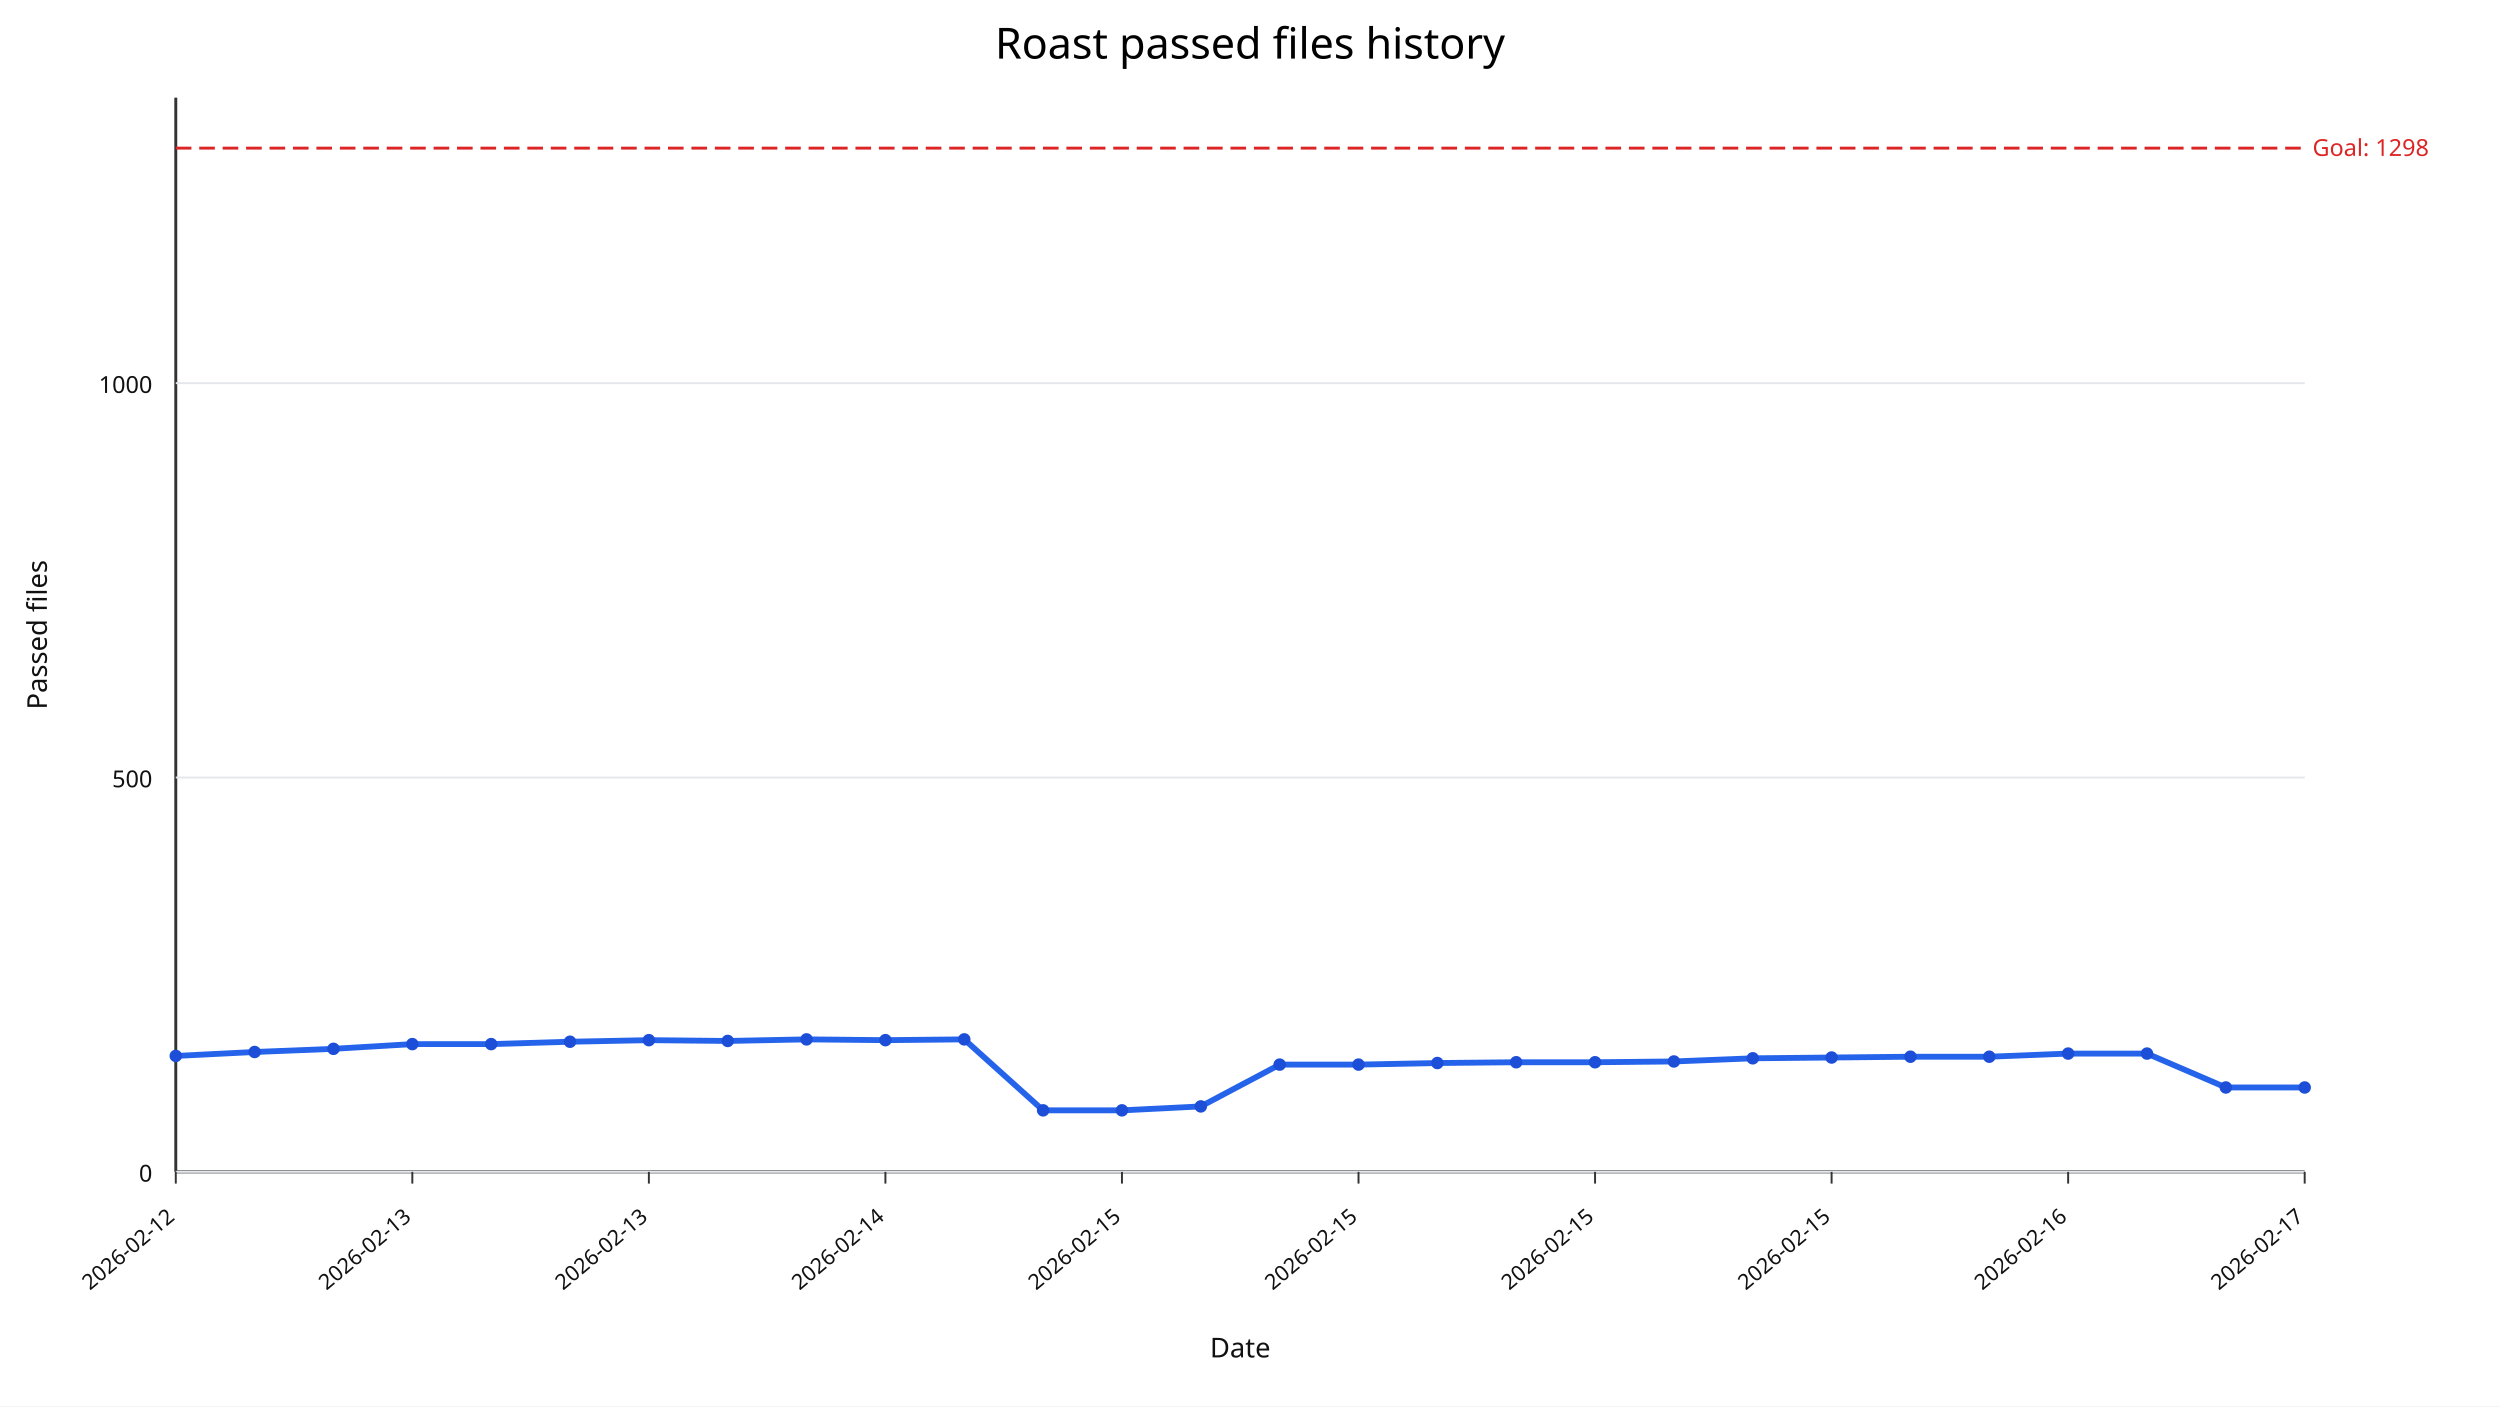
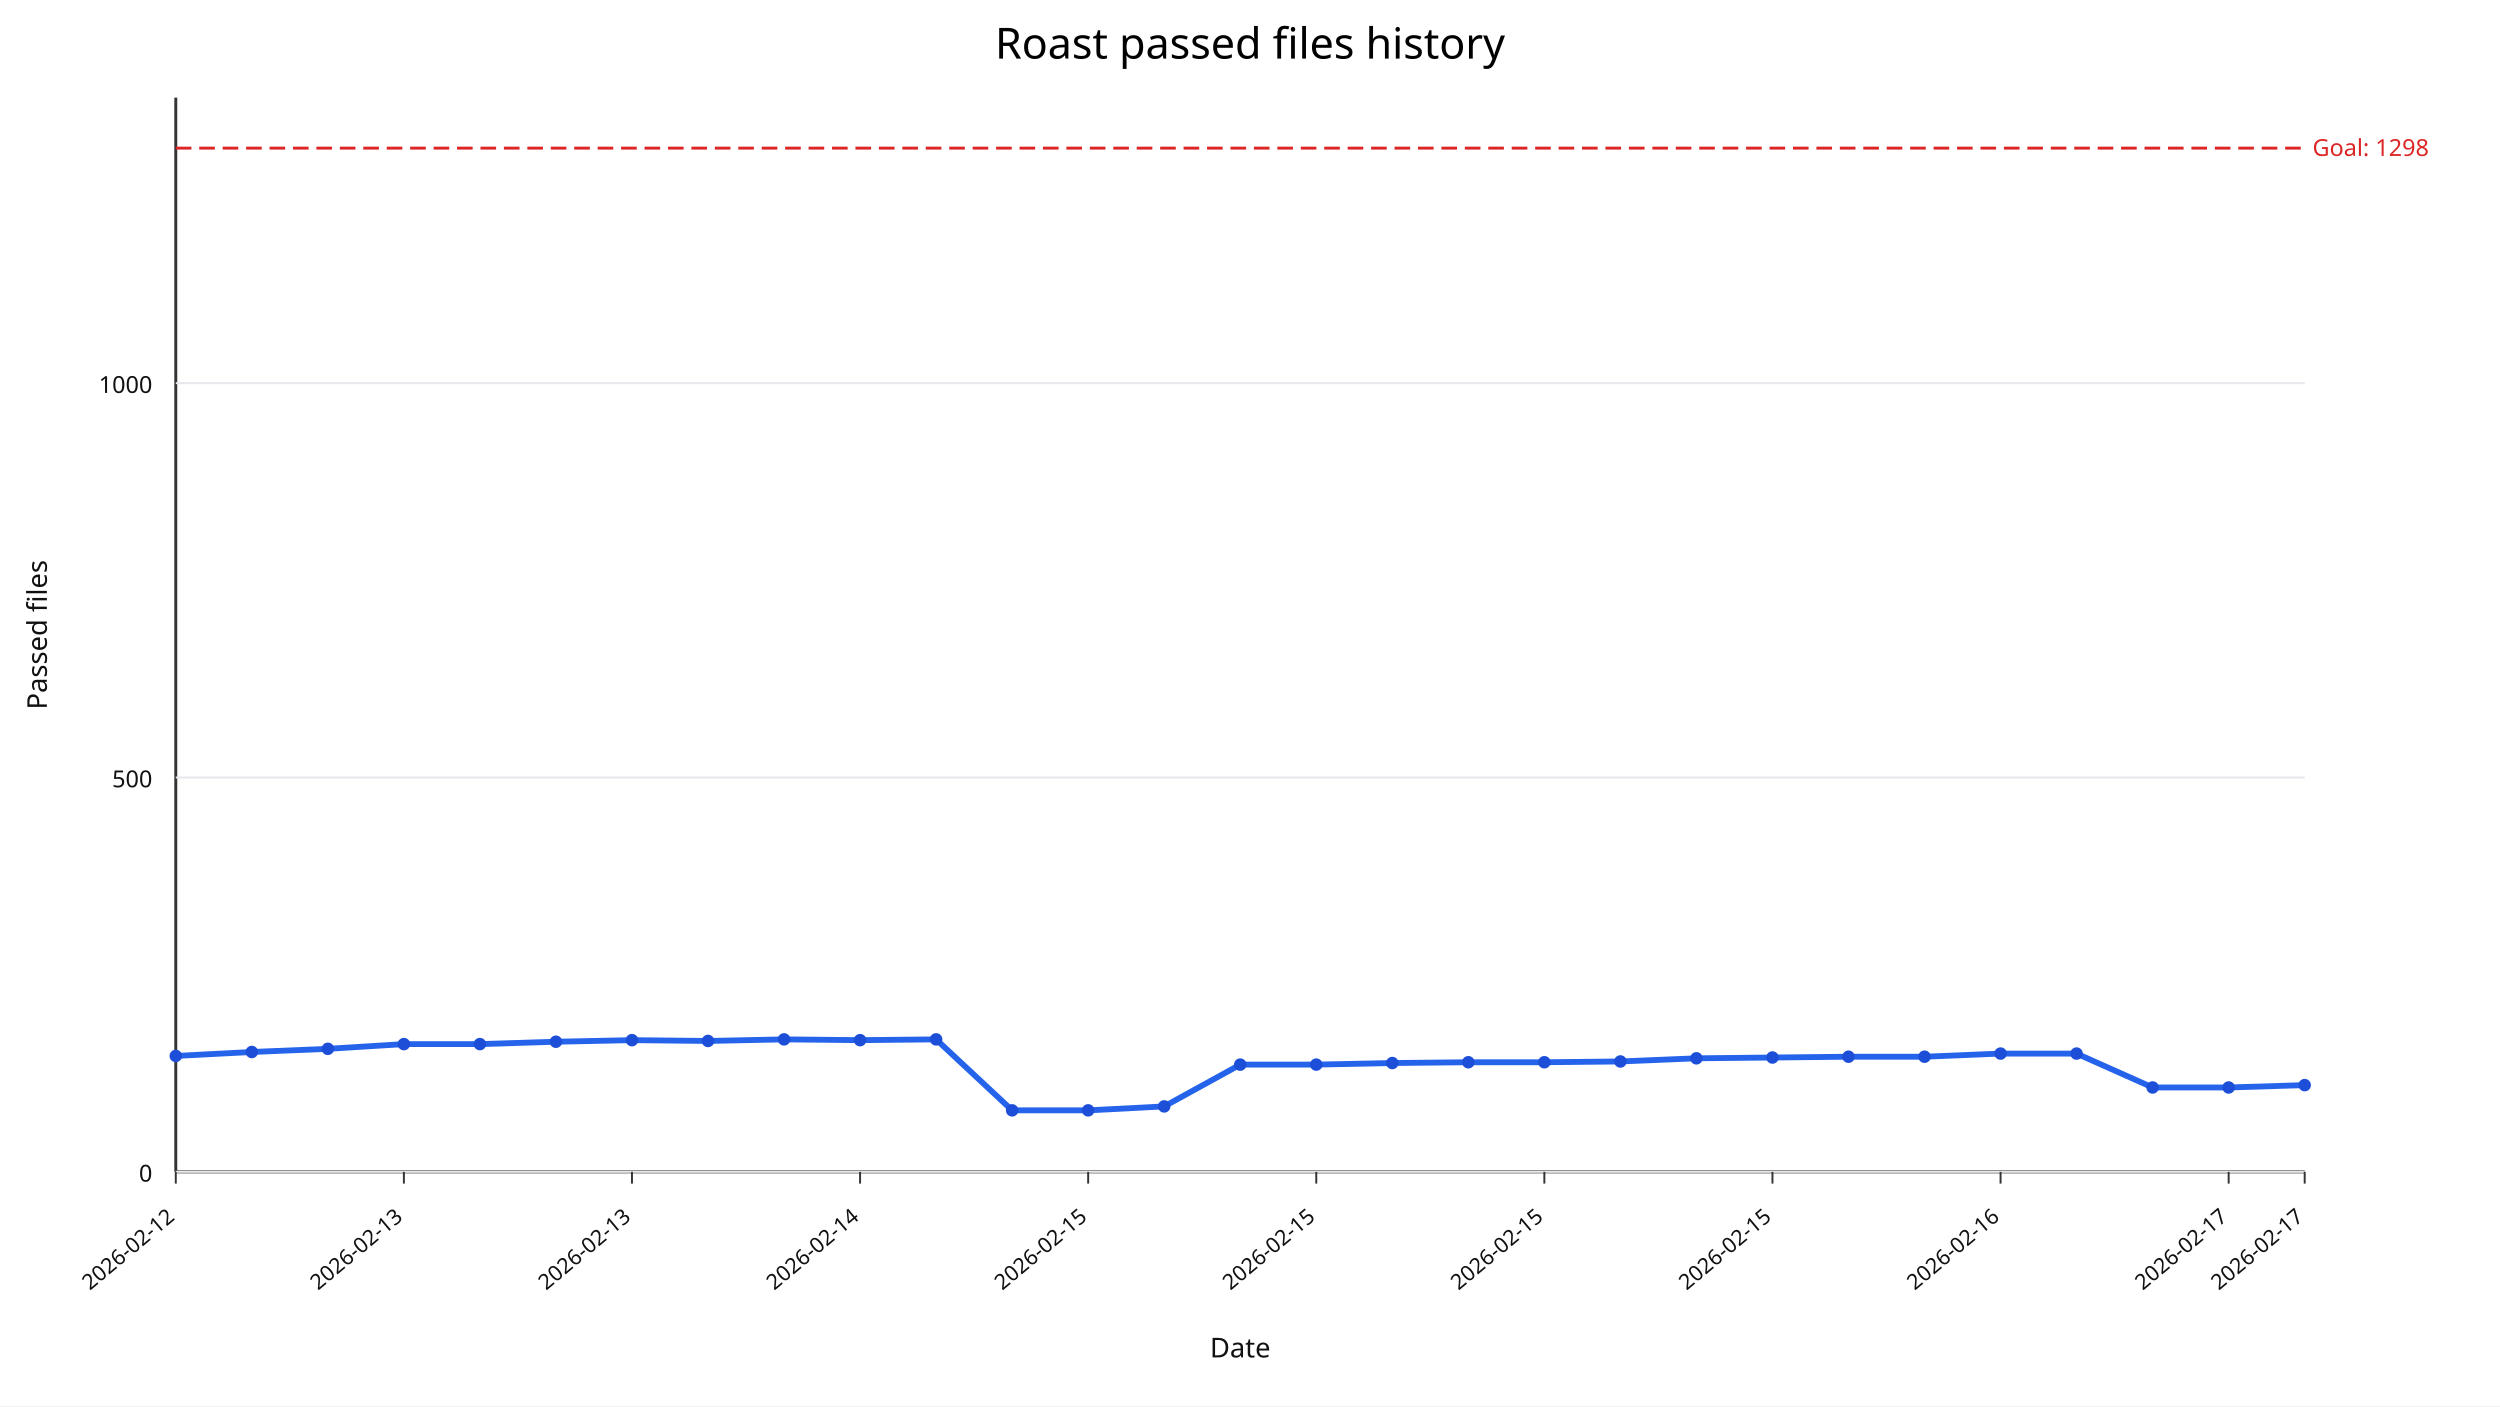
<svg xmlns="http://www.w3.org/2000/svg" width="1280" height="720" viewBox="0 0 1280 720">
  <rect width="100%" height="100%" fill="#ffffff" />
  <text x="640" y="30" text-anchor="middle" font-size="22" font-family="sans-serif">Roast passed files history</text>
  <line x1="90" y1="600" x2="1180" y2="600" stroke="#333" stroke-width="1.5" />
  <line x1="90" y1="50" x2="90" y2="600" stroke="#333" stroke-width="1.5" />
  <line x1="90" y1="600.00" x2="1180" y2="600.00" stroke="#e5e7eb" stroke-width="1" />
  <text x="78" y="605.00" text-anchor="end" font-size="12" fill="#111" font-family="sans-serif">0</text>
  <line x1="90" y1="398.09" x2="1180" y2="398.09" stroke="#e5e7eb" stroke-width="1" />
  <text x="78" y="403.09" text-anchor="end" font-size="12" fill="#111" font-family="sans-serif">500</text>
  <line x1="90" y1="196.18" x2="1180" y2="196.18" stroke="#e5e7eb" stroke-width="1" />
  <text x="78" y="201.18" text-anchor="end" font-size="12" fill="#111" font-family="sans-serif">1000</text>
  <line x1="90.00" y1="600" x2="90.00" y2="606" stroke="#333" stroke-width="1" />
  <text x="90.00" y="624" text-anchor="end" font-size="11" fill="#111" transform="rotate(-40 90.00,624)" font-family="sans-serif">2026-02-12</text>
-   <line x1="211.11" y1="600" x2="211.11" y2="606" stroke="#333" stroke-width="1" />
-   <text x="211.11" y="624" text-anchor="end" font-size="11" fill="#111" transform="rotate(-40 211.11,624)" font-family="sans-serif">2026-02-13</text>
-   <line x1="332.22" y1="600" x2="332.22" y2="606" stroke="#333" stroke-width="1" />
-   <text x="332.22" y="624" text-anchor="end" font-size="11" fill="#111" transform="rotate(-40 332.22,624)" font-family="sans-serif">2026-02-13</text>
-   <line x1="453.33" y1="600" x2="453.33" y2="606" stroke="#333" stroke-width="1" />
-   <text x="453.33" y="624" text-anchor="end" font-size="11" fill="#111" transform="rotate(-40 453.33,624)" font-family="sans-serif">2026-02-14</text>
-   <line x1="574.44" y1="600" x2="574.44" y2="606" stroke="#333" stroke-width="1" />
-   <text x="574.44" y="624" text-anchor="end" font-size="11" fill="#111" transform="rotate(-40 574.44,624)" font-family="sans-serif">2026-02-15</text>
-   <line x1="695.56" y1="600" x2="695.56" y2="606" stroke="#333" stroke-width="1" />
-   <text x="695.56" y="624" text-anchor="end" font-size="11" fill="#111" transform="rotate(-40 695.56,624)" font-family="sans-serif">2026-02-15</text>
-   <line x1="816.67" y1="600" x2="816.67" y2="606" stroke="#333" stroke-width="1" />
-   <text x="816.67" y="624" text-anchor="end" font-size="11" fill="#111" transform="rotate(-40 816.67,624)" font-family="sans-serif">2026-02-15</text>
-   <line x1="937.78" y1="600" x2="937.78" y2="606" stroke="#333" stroke-width="1" />
-   <text x="937.78" y="624" text-anchor="end" font-size="11" fill="#111" transform="rotate(-40 937.78,624)" font-family="sans-serif">2026-02-15</text>
-   <line x1="1058.89" y1="600" x2="1058.89" y2="606" stroke="#333" stroke-width="1" />
-   <text x="1058.89" y="624" text-anchor="end" font-size="11" fill="#111" transform="rotate(-40 1058.89,624)" font-family="sans-serif">2026-02-16</text>
+   <line x1="206.79" y1="600" x2="206.79" y2="606" stroke="#333" stroke-width="1" />
+   <text x="206.79" y="624" text-anchor="end" font-size="11" fill="#111" transform="rotate(-40 206.79,624)" font-family="sans-serif">2026-02-13</text>
+   <line x1="323.57" y1="600" x2="323.57" y2="606" stroke="#333" stroke-width="1" />
+   <text x="323.57" y="624" text-anchor="end" font-size="11" fill="#111" transform="rotate(-40 323.57,624)" font-family="sans-serif">2026-02-13</text>
+   <line x1="440.36" y1="600" x2="440.36" y2="606" stroke="#333" stroke-width="1" />
+   <text x="440.36" y="624" text-anchor="end" font-size="11" fill="#111" transform="rotate(-40 440.36,624)" font-family="sans-serif">2026-02-14</text>
+   <line x1="557.14" y1="600" x2="557.14" y2="606" stroke="#333" stroke-width="1" />
+   <text x="557.14" y="624" text-anchor="end" font-size="11" fill="#111" transform="rotate(-40 557.14,624)" font-family="sans-serif">2026-02-15</text>
+   <line x1="673.93" y1="600" x2="673.93" y2="606" stroke="#333" stroke-width="1" />
+   <text x="673.93" y="624" text-anchor="end" font-size="11" fill="#111" transform="rotate(-40 673.93,624)" font-family="sans-serif">2026-02-15</text>
+   <line x1="790.71" y1="600" x2="790.71" y2="606" stroke="#333" stroke-width="1" />
+   <text x="790.71" y="624" text-anchor="end" font-size="11" fill="#111" transform="rotate(-40 790.71,624)" font-family="sans-serif">2026-02-15</text>
+   <line x1="907.50" y1="600" x2="907.50" y2="606" stroke="#333" stroke-width="1" />
+   <text x="907.50" y="624" text-anchor="end" font-size="11" fill="#111" transform="rotate(-40 907.50,624)" font-family="sans-serif">2026-02-15</text>
+   <line x1="1024.29" y1="600" x2="1024.29" y2="606" stroke="#333" stroke-width="1" />
+   <text x="1024.29" y="624" text-anchor="end" font-size="11" fill="#111" transform="rotate(-40 1024.29,624)" font-family="sans-serif">2026-02-16</text>
+   <line x1="1141.07" y1="600" x2="1141.07" y2="606" stroke="#333" stroke-width="1" />
+   <text x="1141.07" y="624" text-anchor="end" font-size="11" fill="#111" transform="rotate(-40 1141.07,624)" font-family="sans-serif">2026-02-17</text>
  <line x1="1180.00" y1="600" x2="1180.00" y2="606" stroke="#333" stroke-width="1" />
  <text x="1180.00" y="624" text-anchor="end" font-size="11" fill="#111" transform="rotate(-40 1180.00,624)" font-family="sans-serif">2026-02-17</text>
  <line x1="90" y1="75.84" x2="1180" y2="75.84" stroke="#dc2626" stroke-width="1.5" stroke-dasharray="8,4" />
  <text x="1184" y="79.84" font-size="12" fill="#dc2626" font-family="sans-serif">Goal: 1298</text>
-   <polyline fill="none" stroke="#2563eb" stroke-width="3" points="90.00,540.64 130.37,538.62 170.74,537.00 211.11,534.58 251.48,534.58 291.85,533.37 332.22,532.56 372.59,532.97 412.96,532.16 453.33,532.56 493.70,532.16 534.07,568.50 574.44,568.50 614.81,566.48 655.19,545.08 695.56,545.08 735.93,544.27 776.30,543.87 816.67,543.87 857.04,543.47 897.41,541.85 937.78,541.45 978.15,541.04 1018.52,541.04 1058.89,539.43 1099.26,539.43 1139.63,556.79 1180.00,556.79" />
+   <polyline fill="none" stroke="#2563eb" stroke-width="3" points="90.00,540.64 128.93,538.62 167.86,537.00 206.79,534.58 245.71,534.58 284.64,533.37 323.57,532.56 362.50,532.97 401.43,532.16 440.36,532.56 479.29,532.16 518.21,568.50 557.14,568.50 596.07,566.48 635.00,545.08 673.93,545.08 712.86,544.27 751.79,543.87 790.71,543.87 829.64,543.47 868.57,541.85 907.50,541.45 946.43,541.04 985.36,541.04 1024.29,539.43 1063.21,539.43 1102.14,556.79 1141.07,556.79 1180.00,555.58" />
  <circle cx="90.00" cy="540.64" r="3.2" fill="#1d4ed8" />
-   <circle cx="130.37" cy="538.62" r="3.2" fill="#1d4ed8" />
-   <circle cx="170.74" cy="537.00" r="3.2" fill="#1d4ed8" />
-   <circle cx="211.11" cy="534.58" r="3.2" fill="#1d4ed8" />
-   <circle cx="251.48" cy="534.58" r="3.2" fill="#1d4ed8" />
-   <circle cx="291.85" cy="533.37" r="3.2" fill="#1d4ed8" />
-   <circle cx="332.22" cy="532.56" r="3.2" fill="#1d4ed8" />
-   <circle cx="372.59" cy="532.97" r="3.2" fill="#1d4ed8" />
-   <circle cx="412.96" cy="532.16" r="3.2" fill="#1d4ed8" />
-   <circle cx="453.33" cy="532.56" r="3.2" fill="#1d4ed8" />
-   <circle cx="493.70" cy="532.16" r="3.2" fill="#1d4ed8" />
-   <circle cx="534.07" cy="568.50" r="3.2" fill="#1d4ed8" />
-   <circle cx="574.44" cy="568.50" r="3.2" fill="#1d4ed8" />
-   <circle cx="614.81" cy="566.48" r="3.2" fill="#1d4ed8" />
-   <circle cx="655.19" cy="545.08" r="3.2" fill="#1d4ed8" />
-   <circle cx="695.56" cy="545.08" r="3.2" fill="#1d4ed8" />
-   <circle cx="735.93" cy="544.27" r="3.2" fill="#1d4ed8" />
-   <circle cx="776.30" cy="543.87" r="3.2" fill="#1d4ed8" />
-   <circle cx="816.67" cy="543.87" r="3.2" fill="#1d4ed8" />
-   <circle cx="857.04" cy="543.47" r="3.2" fill="#1d4ed8" />
-   <circle cx="897.41" cy="541.85" r="3.2" fill="#1d4ed8" />
-   <circle cx="937.78" cy="541.45" r="3.2" fill="#1d4ed8" />
-   <circle cx="978.15" cy="541.04" r="3.2" fill="#1d4ed8" />
-   <circle cx="1018.52" cy="541.04" r="3.2" fill="#1d4ed8" />
-   <circle cx="1058.89" cy="539.43" r="3.2" fill="#1d4ed8" />
-   <circle cx="1099.26" cy="539.43" r="3.2" fill="#1d4ed8" />
-   <circle cx="1139.63" cy="556.79" r="3.2" fill="#1d4ed8" />
-   <circle cx="1180.00" cy="556.79" r="3.2" fill="#1d4ed8" />
+   <circle cx="128.93" cy="538.62" r="3.2" fill="#1d4ed8" />
+   <circle cx="167.86" cy="537.00" r="3.2" fill="#1d4ed8" />
+   <circle cx="206.79" cy="534.58" r="3.2" fill="#1d4ed8" />
+   <circle cx="245.71" cy="534.58" r="3.2" fill="#1d4ed8" />
+   <circle cx="284.64" cy="533.37" r="3.2" fill="#1d4ed8" />
+   <circle cx="323.57" cy="532.56" r="3.2" fill="#1d4ed8" />
+   <circle cx="362.50" cy="532.97" r="3.2" fill="#1d4ed8" />
+   <circle cx="401.43" cy="532.16" r="3.2" fill="#1d4ed8" />
+   <circle cx="440.36" cy="532.56" r="3.2" fill="#1d4ed8" />
+   <circle cx="479.29" cy="532.16" r="3.2" fill="#1d4ed8" />
+   <circle cx="518.21" cy="568.50" r="3.2" fill="#1d4ed8" />
+   <circle cx="557.14" cy="568.50" r="3.2" fill="#1d4ed8" />
+   <circle cx="596.07" cy="566.48" r="3.2" fill="#1d4ed8" />
+   <circle cx="635.00" cy="545.08" r="3.2" fill="#1d4ed8" />
+   <circle cx="673.93" cy="545.08" r="3.2" fill="#1d4ed8" />
+   <circle cx="712.86" cy="544.27" r="3.2" fill="#1d4ed8" />
+   <circle cx="751.79" cy="543.87" r="3.2" fill="#1d4ed8" />
+   <circle cx="790.71" cy="543.87" r="3.2" fill="#1d4ed8" />
+   <circle cx="829.64" cy="543.47" r="3.2" fill="#1d4ed8" />
+   <circle cx="868.57" cy="541.85" r="3.2" fill="#1d4ed8" />
+   <circle cx="907.50" cy="541.45" r="3.2" fill="#1d4ed8" />
+   <circle cx="946.43" cy="541.04" r="3.2" fill="#1d4ed8" />
+   <circle cx="985.36" cy="541.04" r="3.2" fill="#1d4ed8" />
+   <circle cx="1024.29" cy="539.43" r="3.2" fill="#1d4ed8" />
+   <circle cx="1063.21" cy="539.43" r="3.2" fill="#1d4ed8" />
+   <circle cx="1102.14" cy="556.79" r="3.2" fill="#1d4ed8" />
+   <circle cx="1141.07" cy="556.79" r="3.2" fill="#1d4ed8" />
+   <circle cx="1180.00" cy="555.58" r="3.2" fill="#1d4ed8" />
  <text x="635" y="695" text-anchor="middle" font-size="14" fill="#111" font-family="sans-serif">Date</text>
  <text x="24" y="325" text-anchor="middle" font-size="14" fill="#111" transform="rotate(-90 24,325)" font-family="sans-serif">Passed files</text>
</svg>
